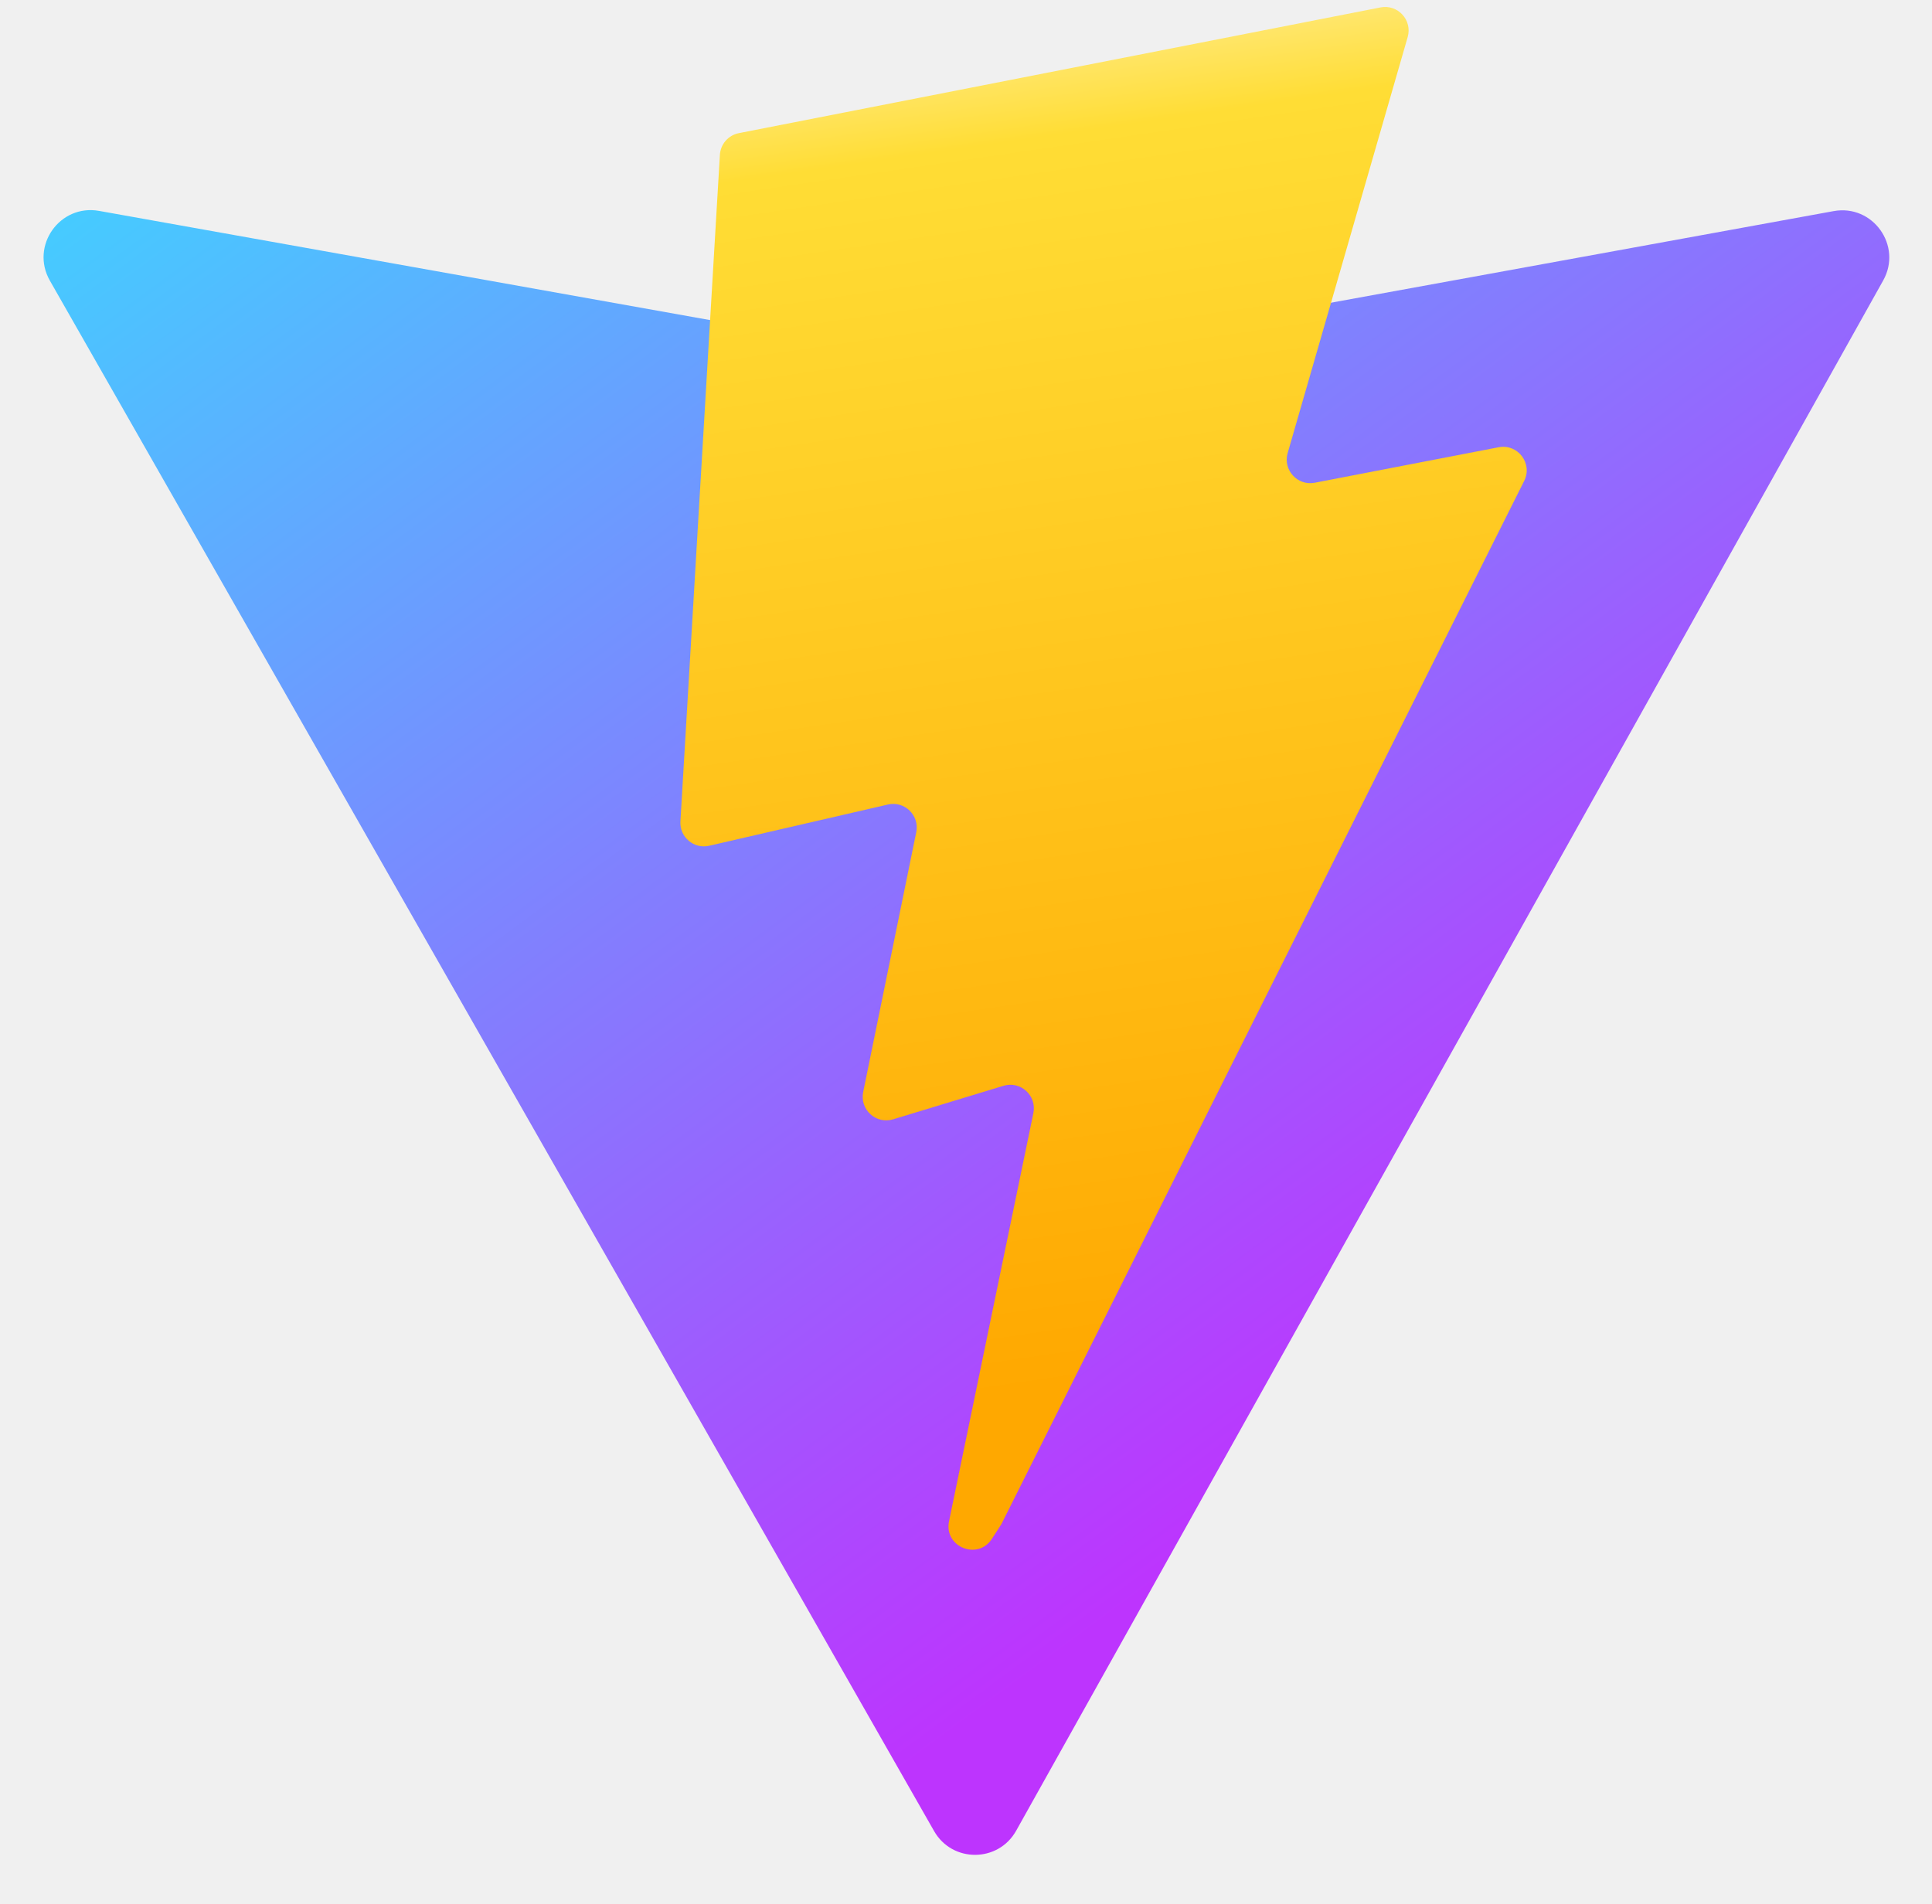
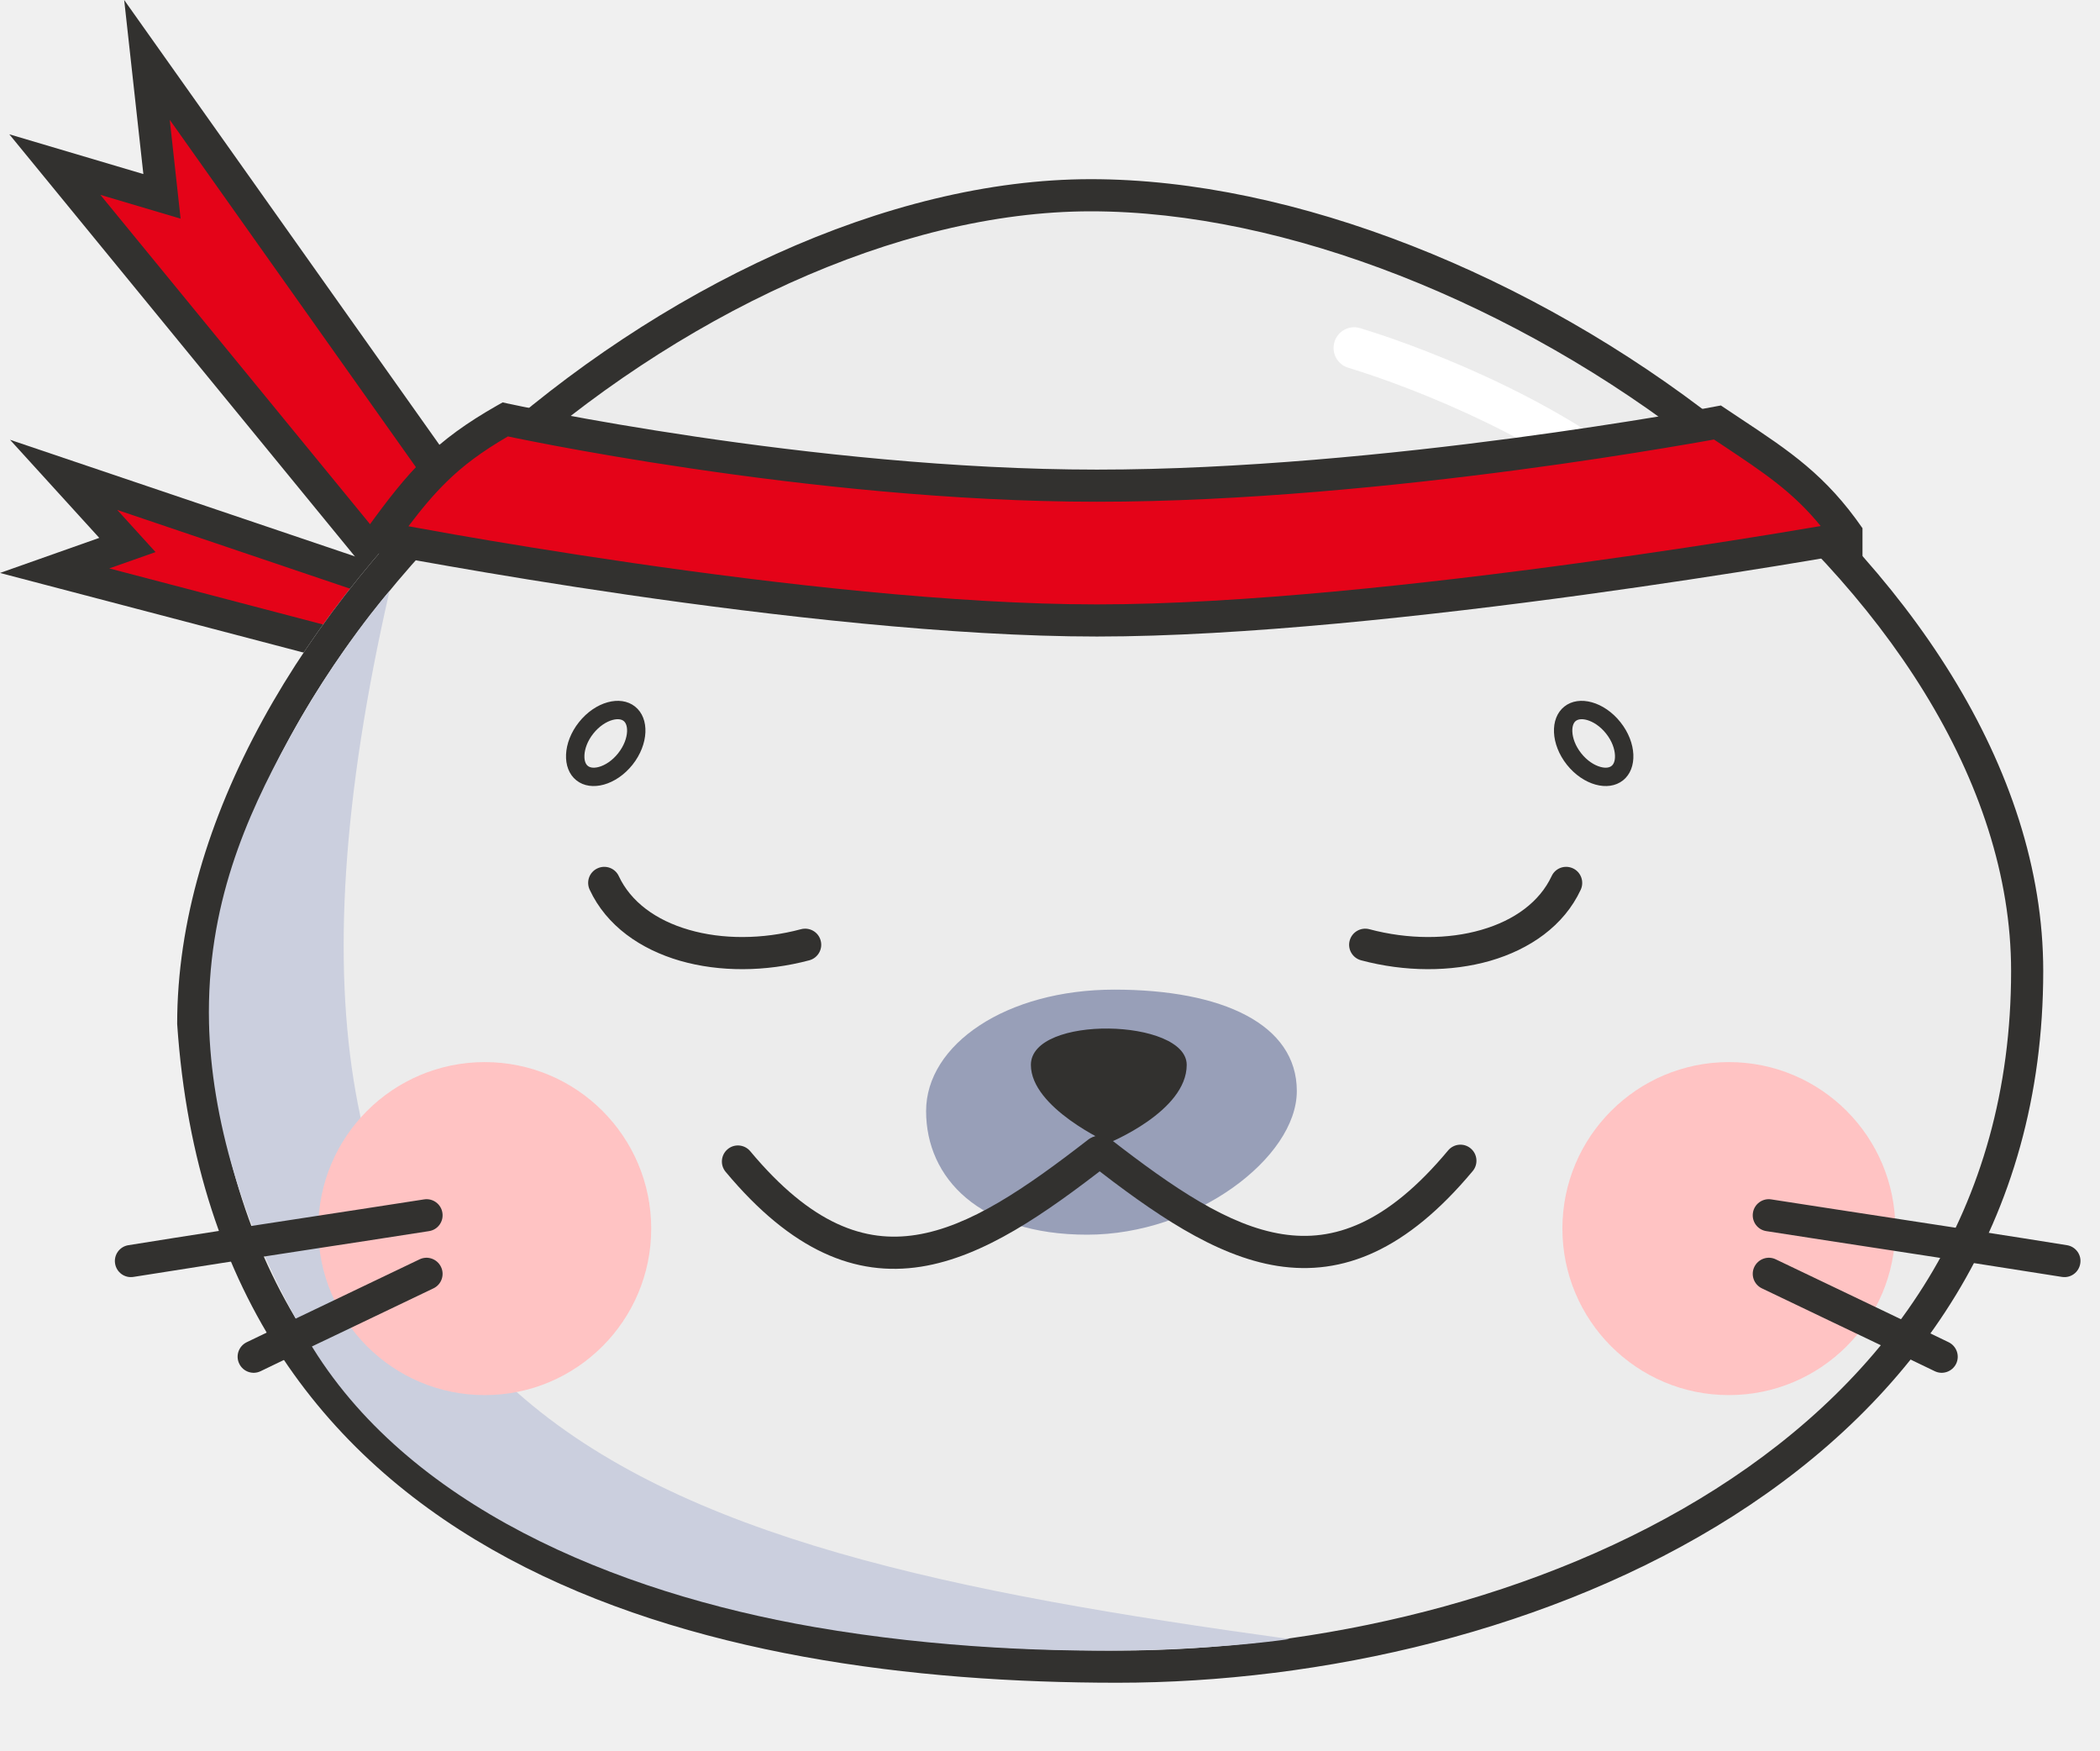
- <svg xmlns="http://www.w3.org/2000/svg" width="410" height="404" viewBox="0 0 410 404" fill="none">
-   <path d="M399.641 59.525L215.643 388.545C211.844 395.338 202.084 395.378 198.228 388.618L10.582 59.556C6.381 52.19 12.68 43.267 21.028 44.759L205.223 77.682C206.398 77.892 207.601 77.89 208.776 77.676L389.119 44.806C397.439 43.289 403.768 52.143 399.641 59.525Z" fill="url(#paint0_linear)" />
-   <path d="M292.965 1.574L156.801 28.255C154.563 28.694 152.906 30.59 152.771 32.866L144.395 174.33C144.198 177.662 147.258 180.248 150.51 179.498L188.42 170.749C191.967 169.931 195.172 173.055 194.443 176.622L183.18 231.775C182.422 235.487 185.907 238.661 189.532 237.56L212.947 230.446C216.577 229.344 220.065 232.527 219.297 236.242L201.398 322.875C200.278 328.294 207.486 331.249 210.492 326.603L212.5 323.5L323.454 102.072C325.312 98.365 322.108 94.137 318.036 94.923L279.014 102.454C275.347 103.161 272.227 99.746 273.262 96.158L298.731 7.867C299.767 4.273 296.636 0.855 292.965 1.574Z" fill="url(#paint1_linear)" />
-   <defs>
-     <linearGradient id="paint0_linear" x1="6" y1="33" x2="235" y2="344" gradientUnits="userSpaceOnUse">
-       <stop stop-color="#41D1FF" />
-       <stop offset="1" stop-color="#BD34FE" />
-     </linearGradient>
-     <linearGradient id="paint1_linear" x1="194.651" y1="8.818" x2="236.076" y2="292.989" gradientUnits="userSpaceOnUse">
-       <stop stop-color="#FFEA83" />
-       <stop offset="0.083" stop-color="#FFDD35" />
-       <stop offset="1" stop-color="#FFA800" />
-     </linearGradient>
-   </defs>
+ <svg xmlns="http://www.w3.org/2000/svg" width="30" height="25" viewBox="0 0 30 25" fill="none">
+   <path d="M0.785 2.35L5.929 8.632L6.654 7.278L2.101 0.856L2.316 2.804L0.785 2.35Z" fill="#E40318" />
+   <path fill-rule="evenodd" clip-rule="evenodd" d="M1.774 0L6.922 7.262L5.968 9.044L0.133 1.918L2.048 2.486L1.774 0ZM2.425 1.711L2.58 3.123L1.434 2.783L5.888 8.221L6.383 7.295L2.425 1.711Z" fill="#32312F" />
+   <path d="M0.781 8.151L6.204 9.573L6.059 8.522L0.91 6.782L1.821 7.783L0.781 8.151Z" fill="#E40318" />
+   <path fill-rule="evenodd" clip-rule="evenodd" d="M0.143 6.281L6.267 8.351L6.478 9.882L0 8.183L1.418 7.682L0.143 6.281ZM1.675 7.283L2.222 7.885L1.561 8.118L5.929 9.264L5.851 8.695L1.675 7.283Z" fill="#32312F" />
+   <path d="M29.189 13.868C29.189 21.074 21.78 24.033 15.962 24.033C10.144 24.033 3.062 22.44 2.531 14.624C2.531 8.806 9.765 2.559 15.583 2.559C21.401 2.559 29.189 8.05 29.189 13.868Z" fill="#ECECEC" />
+   <path fill-rule="evenodd" clip-rule="evenodd" d="M24.511 21.265C26.985 19.692 28.73 17.284 28.73 13.868C28.73 11.161 26.906 8.452 24.284 6.393C21.669 4.34 18.364 3.018 15.583 3.018C12.822 3.018 9.664 4.511 7.183 6.751C4.703 8.989 2.997 11.884 2.99 14.609C3.249 18.34 5.051 20.552 7.481 21.855C9.947 23.177 13.082 23.574 15.962 23.574C18.804 23.574 22.021 22.849 24.511 21.265ZM2.531 14.624C3.062 22.44 10.144 24.033 15.962 24.033C21.78 24.033 29.189 21.074 29.189 13.868C29.189 8.05 21.401 2.559 15.583 2.559C9.765 2.559 2.531 8.806 2.531 14.624Z" fill="#32312F" />
+   <path d="M27.076 17.547C27.076 18.86 26.012 19.925 24.698 19.925C23.385 19.925 22.32 18.86 22.32 17.547C22.32 16.234 23.385 15.169 24.698 15.169C26.012 15.169 27.076 16.234 27.076 17.547Z" fill="#FFC3C3" />
+   <path d="M18.42 23.409C8.825 22.087 2.854 20.305 5.565 8.439C5.565 8.439 4.822 9.28 4.107 10.591C3.529 11.651 2.947 12.93 2.986 14.614C3.017 15.922 3.442 17.522 4.406 19.148C5.802 21.504 8.778 22.743 11.637 23.238C13.392 23.542 15.116 23.6 16.38 23.566C17.623 23.532 18.42 23.409 18.42 23.409Z" fill="#CBCFDE" />
+   <path fill-rule="evenodd" clip-rule="evenodd" d="M25.042 17.321C25.061 17.196 25.179 17.11 25.304 17.13C25.945 17.23 26.505 17.315 27.04 17.397C27.858 17.522 28.619 17.638 29.528 17.784C29.653 17.804 29.739 17.921 29.718 18.046C29.698 18.172 29.581 18.257 29.456 18.237C28.547 18.092 27.789 17.976 26.973 17.851C26.438 17.769 25.878 17.684 25.233 17.583C25.108 17.564 25.022 17.447 25.042 17.321Z" fill="#32312F" />
+   <path fill-rule="evenodd" clip-rule="evenodd" d="M25.062 18.094C25.117 17.98 25.254 17.931 25.368 17.986C25.742 18.166 26.07 18.322 26.383 18.471C26.861 18.7 27.307 18.913 27.838 19.17C27.952 19.226 28 19.363 27.945 19.477C27.889 19.591 27.752 19.639 27.638 19.583C27.108 19.326 26.665 19.115 26.187 18.887C25.874 18.738 25.546 18.581 25.169 18.4C25.055 18.345 25.007 18.208 25.062 18.094Z" fill="#32312F" />
+   <path d="M13.23 15.869C13.23 16.824 13.989 17.634 15.531 17.634C17.074 17.634 18.526 16.536 18.526 15.582C18.526 14.627 17.461 14.134 15.919 14.134C14.377 14.134 13.23 14.915 13.23 15.869Z" fill="#989FB8" />
+   <path d="M15.84 16.323C15.84 16.323 16.953 15.873 16.953 15.209C16.953 14.545 14.727 14.489 14.727 15.209C14.727 15.824 15.84 16.323 15.84 16.323Z" fill="#32312F" />
+   <path fill-rule="evenodd" clip-rule="evenodd" d="M8.535 12.402C8.65 12.348 8.787 12.398 8.84 12.513C9.01 12.877 9.367 13.143 9.843 13.28C10.318 13.418 10.89 13.419 11.443 13.271C11.566 13.239 11.692 13.311 11.724 13.434C11.757 13.556 11.684 13.682 11.562 13.715C10.936 13.882 10.278 13.884 9.715 13.722C9.153 13.559 8.665 13.225 8.424 12.707C8.37 12.591 8.42 12.455 8.535 12.402Z" fill="#32312F" />
+   <path fill-rule="evenodd" clip-rule="evenodd" d="M22.471 12.402C22.355 12.348 22.219 12.398 22.166 12.513C21.996 12.877 21.639 13.143 21.163 13.28C20.688 13.418 20.116 13.419 19.562 13.271C19.44 13.239 19.314 13.311 19.281 13.434C19.248 13.556 19.321 13.682 19.444 13.715C20.069 13.882 20.727 13.884 21.29 13.722C21.852 13.559 22.341 13.225 22.582 12.707C22.635 12.591 22.585 12.455 22.471 12.402Z" fill="#32312F" />
+   <path fill-rule="evenodd" clip-rule="evenodd" d="M23.071 10.787C23.067 10.697 23.029 10.584 22.944 10.477C22.859 10.37 22.757 10.307 22.671 10.283C22.584 10.259 22.535 10.278 22.511 10.297C22.487 10.315 22.458 10.36 22.462 10.449C22.466 10.539 22.504 10.652 22.589 10.759C22.674 10.866 22.776 10.929 22.863 10.953C22.949 10.977 22.999 10.958 23.022 10.939C23.046 10.921 23.075 10.877 23.071 10.787ZM23.186 11.145C23.397 10.977 23.381 10.605 23.149 10.314C22.918 10.023 22.559 9.923 22.348 10.091C22.136 10.259 22.153 10.631 22.384 10.922C22.616 11.213 22.974 11.313 23.186 11.145Z" fill="#32312F" />
+   <path fill-rule="evenodd" clip-rule="evenodd" d="M8.349 10.787C8.353 10.697 8.391 10.584 8.476 10.477C8.561 10.37 8.663 10.307 8.749 10.283C8.836 10.259 8.885 10.278 8.909 10.297C8.933 10.315 8.962 10.36 8.958 10.449C8.954 10.539 8.915 10.652 8.83 10.759C8.745 10.866 8.643 10.929 8.557 10.953C8.471 10.977 8.421 10.958 8.398 10.939C8.374 10.921 8.345 10.877 8.349 10.787ZM8.234 11.145C8.023 10.977 8.039 10.605 8.271 10.314C8.502 10.023 8.861 9.923 9.072 10.091C9.284 10.259 9.267 10.631 9.036 10.922C8.804 11.213 8.445 11.313 8.234 11.145Z" fill="#32312F" />
+   <path d="M9.303 17.547C9.303 18.86 8.238 19.925 6.925 19.925C5.612 19.925 4.547 18.86 4.547 17.547C4.547 16.234 5.612 15.169 6.925 15.169C8.238 15.169 9.303 16.234 9.303 17.547Z" fill="#FFC3C3" />
+   <path fill-rule="evenodd" clip-rule="evenodd" d="M15.536 16.305C15.614 16.205 15.758 16.187 15.858 16.265C16.765 16.968 17.552 17.506 18.319 17.626C19.049 17.741 19.811 17.481 20.687 16.431C20.768 16.334 20.913 16.32 21.01 16.402C21.107 16.483 21.12 16.628 21.039 16.725C20.096 17.855 19.186 18.227 18.248 18.08C17.347 17.938 16.471 17.32 15.577 16.628C15.477 16.55 15.459 16.406 15.536 16.305Z" fill="#32312F" />
+   <path fill-rule="evenodd" clip-rule="evenodd" d="M15.868 16.316C15.791 16.216 15.647 16.198 15.546 16.276C14.639 16.979 13.852 17.517 13.086 17.637C12.356 17.752 11.594 17.492 10.718 16.442C10.637 16.345 10.492 16.331 10.395 16.413C10.298 16.494 10.285 16.639 10.366 16.736C11.309 17.866 12.219 18.238 13.157 18.091C14.058 17.949 14.934 17.331 15.828 16.638C15.928 16.561 15.946 16.417 15.868 16.316Z" fill="#32312F" />
+   <path fill-rule="evenodd" clip-rule="evenodd" d="M19.064 4.883C19.111 4.727 19.276 4.639 19.432 4.687C20.437 4.992 22.528 5.815 23.767 6.998C23.885 7.111 23.889 7.298 23.777 7.415C23.664 7.533 23.478 7.538 23.36 7.425C22.224 6.341 20.244 5.55 19.26 5.252C19.104 5.204 19.016 5.039 19.064 4.883Z" fill="white" />
+   <path fill-rule="evenodd" clip-rule="evenodd" d="M6.32 17.321C6.301 17.196 6.183 17.11 6.058 17.13C5.417 17.23 4.858 17.315 4.323 17.397C3.504 17.522 2.743 17.638 1.834 17.784C1.709 17.804 1.624 17.921 1.644 18.046C1.664 18.172 1.781 18.257 1.906 18.237C2.815 18.092 3.573 17.976 4.389 17.851C4.924 17.769 5.485 17.684 6.129 17.583C6.254 17.564 6.34 17.447 6.32 17.321Z" fill="#32312F" />
+   <path fill-rule="evenodd" clip-rule="evenodd" d="M6.3 18.094C6.245 17.98 6.108 17.931 5.994 17.986C5.62 18.166 5.293 18.322 4.98 18.471C4.501 18.7 4.055 18.913 3.524 19.17C3.41 19.226 3.362 19.363 3.418 19.477C3.473 19.591 3.61 19.639 3.724 19.583C4.254 19.326 4.697 19.115 5.175 18.887C5.488 18.738 5.816 18.581 6.193 18.4C6.307 18.345 6.355 18.208 6.3 18.094Z" fill="#32312F" />
+   <path d="M24.497 7.903C24.497 8.068 24.363 8.202 24.198 8.202C24.032 8.202 23.898 8.068 23.898 7.903C23.898 7.737 24.032 7.603 24.198 7.603C24.363 7.603 24.497 7.737 24.497 7.903Z" fill="white" />
+   <path d="M24.536 6.034C25.351 6.579 25.875 6.887 26.419 7.675C26.419 7.675 19.787 8.862 15.672 8.862C11.556 8.862 5.434 7.675 5.434 7.675C6.018 6.869 6.362 6.476 7.218 5.99C7.218 5.99 11.562 6.937 15.672 6.937C19.782 6.937 24.536 6.034 24.536 6.034Z" fill="#E40318" />
+   <path fill-rule="evenodd" clip-rule="evenodd" d="M7.181 5.747L7.266 5.766L7.265 5.772C7.266 5.766 7.266 5.766 7.266 5.766L7.269 5.766L7.278 5.768C7.286 5.77 7.299 5.773 7.315 5.776C7.347 5.783 7.395 5.793 7.458 5.806C7.584 5.831 7.768 5.868 8.003 5.912C8.472 6.001 9.14 6.118 9.936 6.236C11.53 6.472 13.631 6.707 15.671 6.707C17.711 6.707 19.916 6.483 21.614 6.258C22.462 6.145 23.182 6.033 23.69 5.949C23.944 5.906 24.145 5.871 24.282 5.847C24.351 5.834 24.403 5.825 24.439 5.818C24.456 5.815 24.47 5.812 24.479 5.811L24.492 5.808C24.492 5.808 24.492 5.808 24.535 6.034L24.492 5.808L24.584 5.791L24.662 5.843C24.732 5.89 24.8 5.935 24.866 5.979C25.568 6.444 26.083 6.786 26.607 7.544V8.007L26.458 7.901L26.418 7.675C26.458 7.901 26.458 7.901 26.458 7.901L26.439 7.904C26.426 7.906 26.407 7.91 26.382 7.914C26.332 7.923 26.259 7.936 26.164 7.952C25.974 7.985 25.698 8.031 25.354 8.087C24.667 8.198 23.707 8.347 22.619 8.496C20.445 8.793 17.745 9.091 15.671 9.091C13.596 9.091 11.023 8.793 8.975 8.496C7.95 8.347 7.054 8.198 6.414 8.086C6.094 8.031 5.838 7.984 5.662 7.951C5.574 7.935 5.506 7.922 5.46 7.914C5.437 7.909 5.419 7.906 5.407 7.904L5.389 7.9C5.389 7.9 5.389 7.9 5.433 7.675L5.389 7.9L5.105 8.178L5.247 7.54C5.54 7.136 5.782 6.823 6.063 6.548C6.346 6.272 6.663 6.041 7.104 5.79L7.181 5.747ZM5.835 7.516C6.003 7.547 6.225 7.587 6.493 7.634C7.13 7.745 8.021 7.893 9.041 8.041C11.084 8.338 13.63 8.632 15.671 8.632C17.712 8.632 20.386 8.338 22.557 8.041C23.64 7.893 24.596 7.745 25.281 7.634C25.579 7.585 25.826 7.544 26.01 7.513C25.612 7.025 25.201 6.753 24.606 6.357C24.566 6.331 24.526 6.304 24.485 6.277C24.453 6.282 24.412 6.29 24.363 6.299C24.224 6.323 24.021 6.359 23.765 6.401C23.253 6.486 22.528 6.6 21.674 6.713C19.968 6.939 17.74 7.166 15.671 7.166C13.6 7.166 11.474 6.928 9.869 6.69C9.066 6.572 8.392 6.453 7.918 6.364C7.681 6.319 7.494 6.282 7.366 6.256C7.322 6.247 7.285 6.239 7.256 6.233C6.881 6.451 6.617 6.649 6.384 6.877C6.198 7.058 6.028 7.261 5.835 7.516Z" fill="#32312F" />
</svg>
